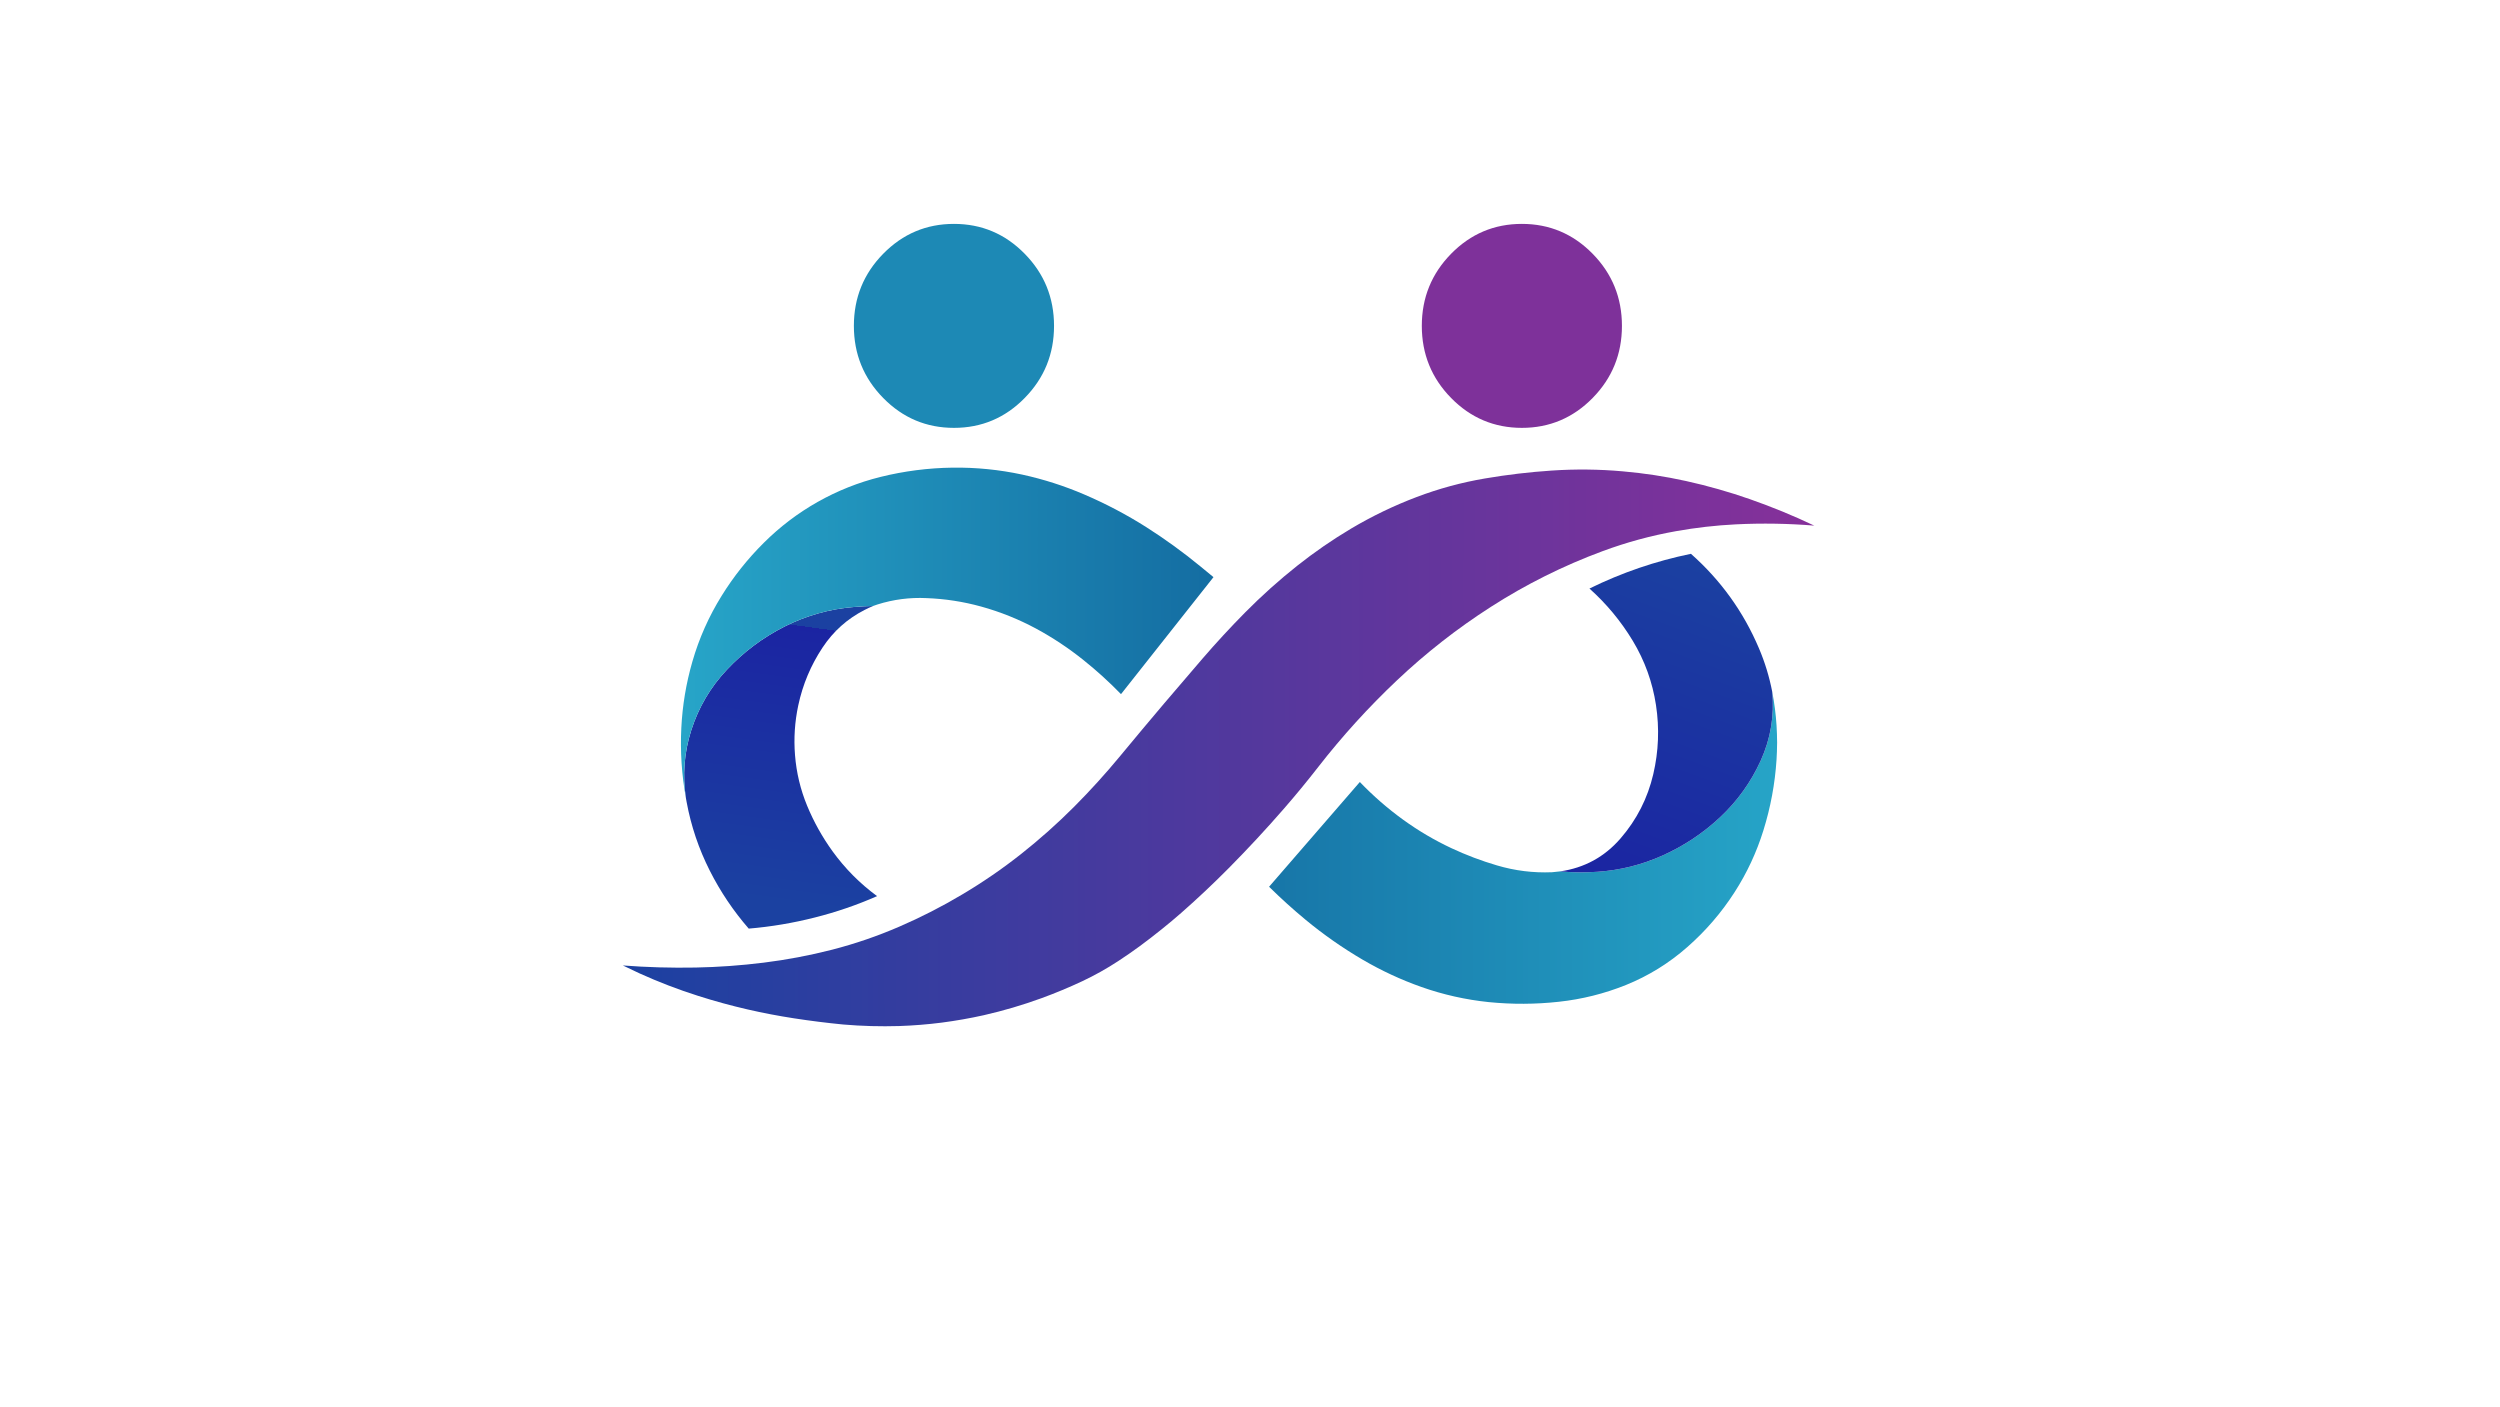
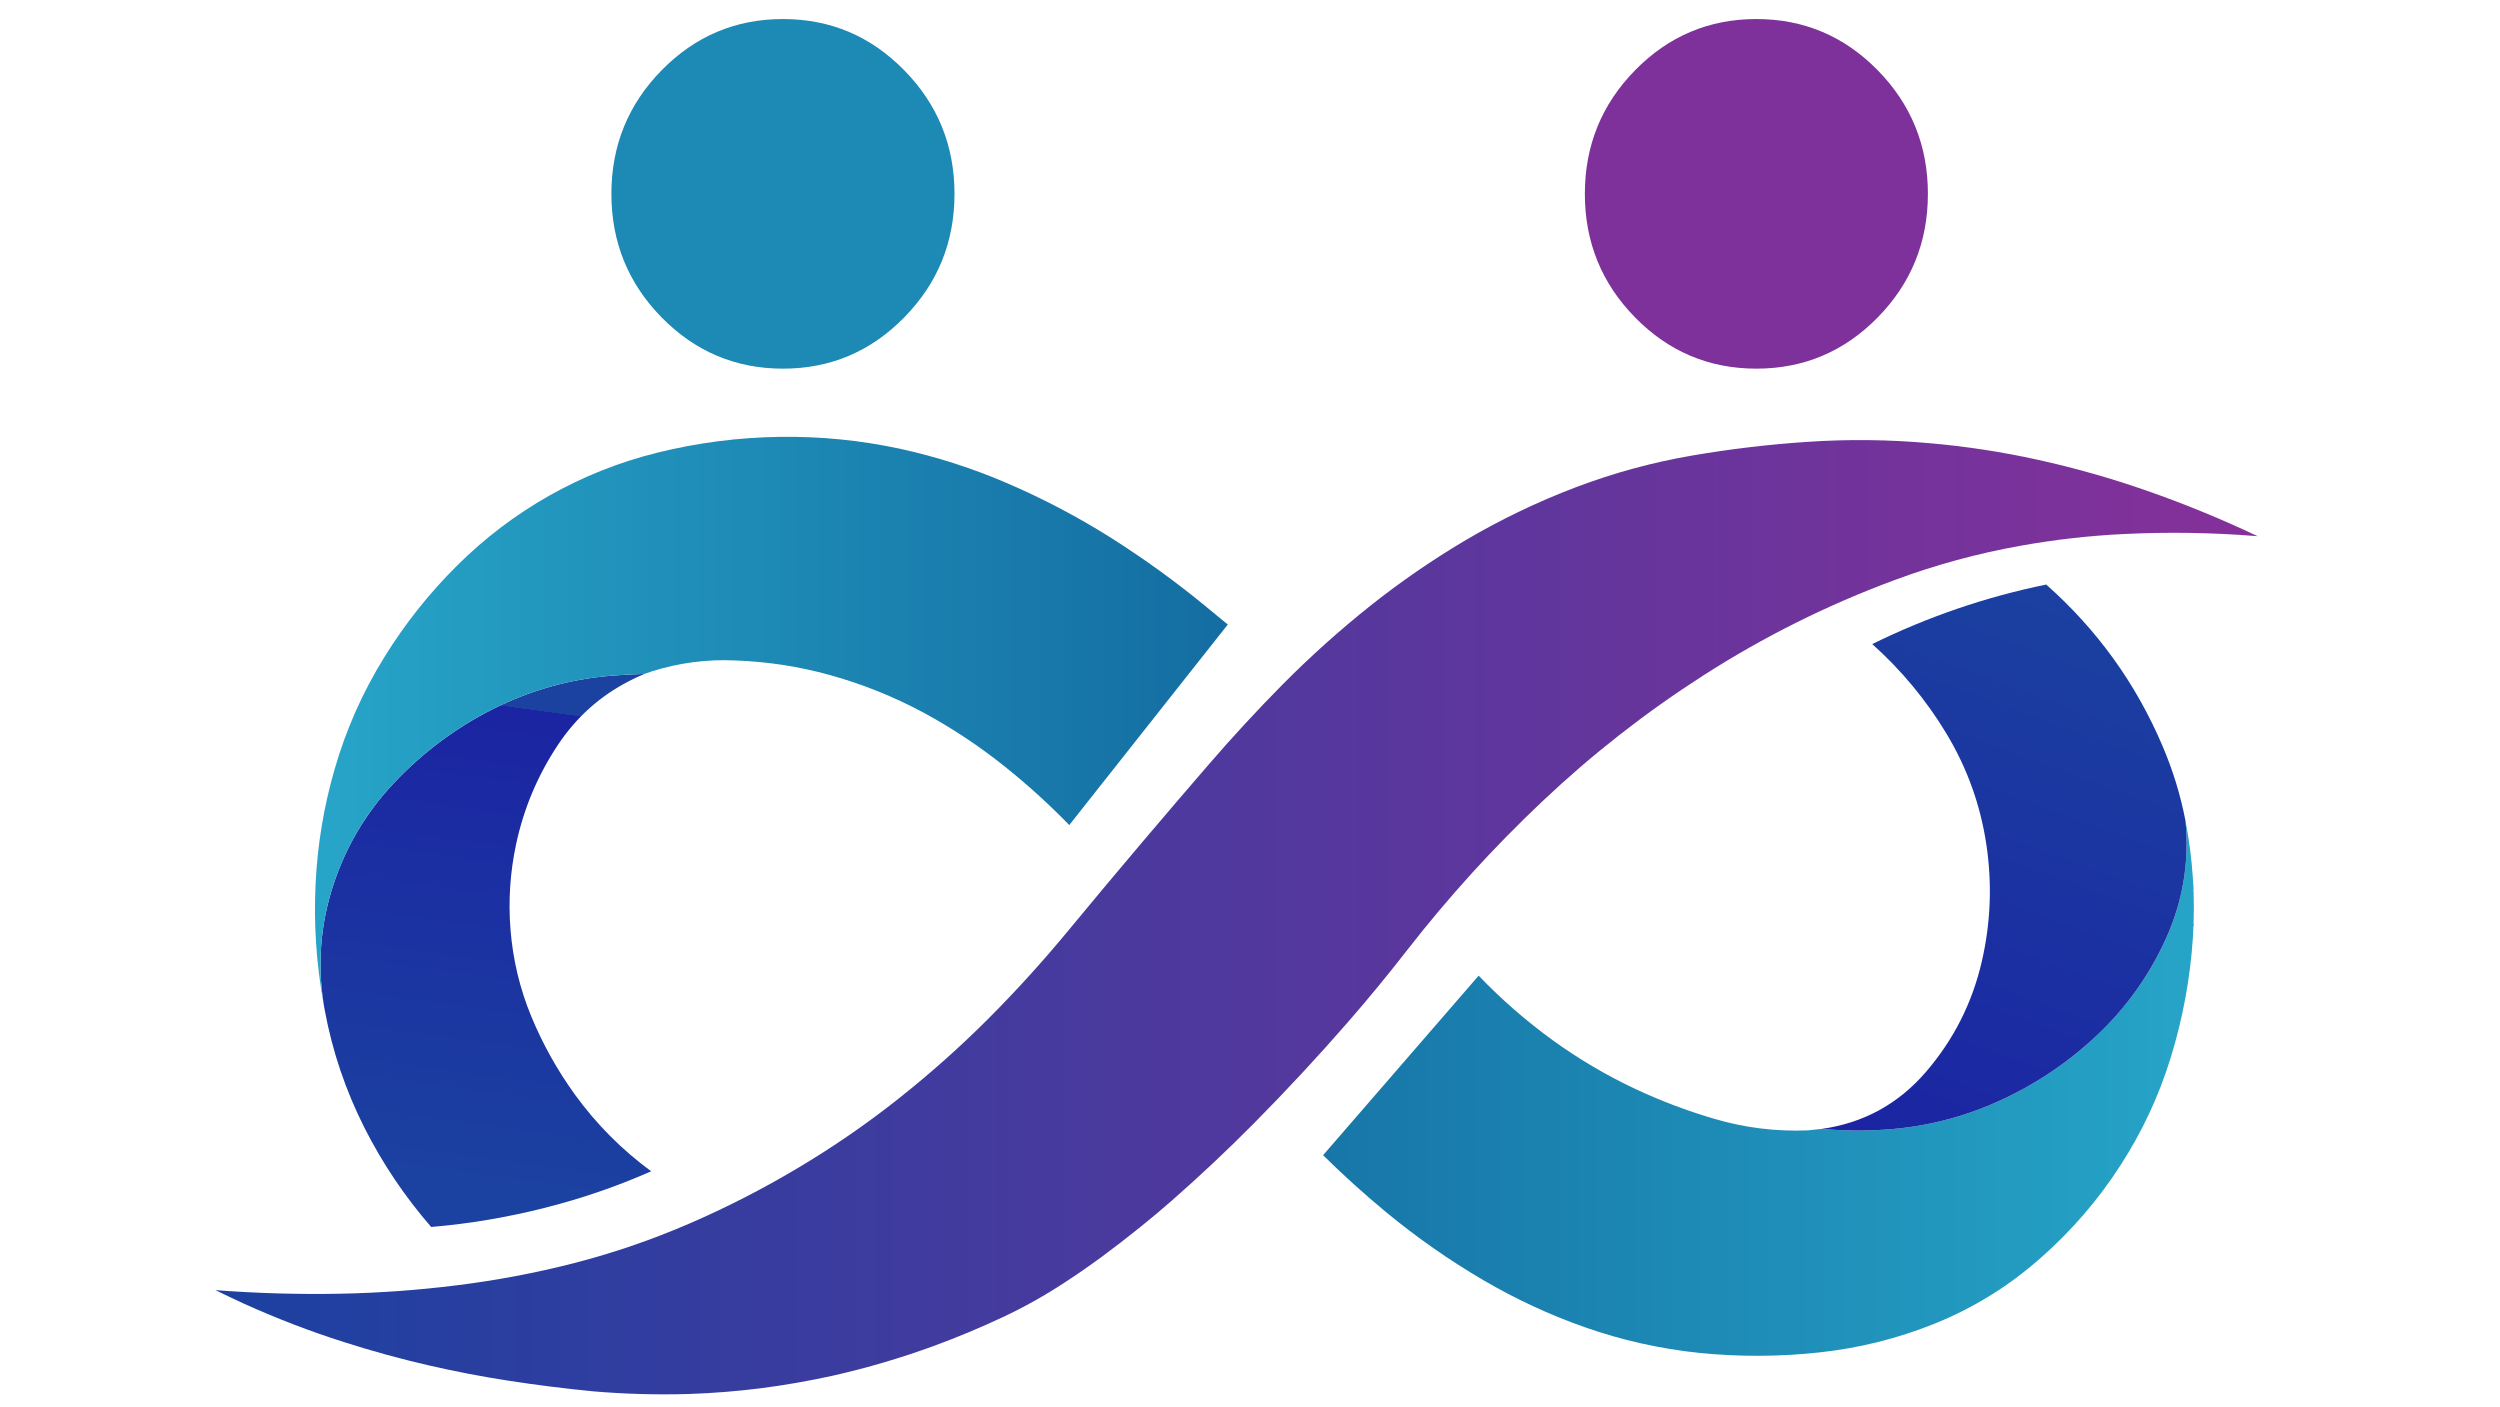
<svg xmlns="http://www.w3.org/2000/svg" xmlns:xlink="http://www.w3.org/1999/xlink" version="1.1" preserveAspectRatio="none" x="0px" y="0px" width="3840px" height="2160px" viewBox="0 0 3840 2160">
  <defs>
-     <linearGradient id="Gradient_1" gradientUnits="userSpaceOnUse" x1="1183.513" y1="1384.7" x2="1240.987" y2="963" spreadMethod="pad">
+     <linearGradient id="Gradient_1" gradientUnits="userSpaceOnUse" x1="719.6" y1="1813.2" x2="818.1" y2="1090.4" spreadMethod="pad">
      <stop offset="0%" stop-color="#1B41A1" />
      <stop offset="100%" stop-color="#1B24A2" />
      <stop offset="100%" stop-color="#1B41A1" />
      <stop offset="100%" stop-color="#1B41A1" />
    </linearGradient>
-     <linearGradient id="Gradient_2" gradientUnits="userSpaceOnUse" x1="1045.925" y1="975.1" x2="1863.775" y2="975.1" spreadMethod="pad">
+     <linearGradient id="Gradient_2" gradientUnits="userSpaceOnUse" x1="483.788" y1="1111.15" x2="1885.613" y2="1111.15" spreadMethod="pad">
      <stop offset="0%" stop-color="#27A5C8" />
      <stop offset="100%" stop-color="#146DA2" />
    </linearGradient>
-     <linearGradient id="Gradient_3" gradientUnits="userSpaceOnUse" x1="1948.175" y1="1301.95" x2="2729.325" y2="1301.95" spreadMethod="pad">
+     <linearGradient id="Gradient_3" gradientUnits="userSpaceOnUse" x1="2030.287" y1="1671.35" x2="3369.213" y2="1671.35" spreadMethod="pad">
      <stop offset="0%" stop-color="#1776A8" />
      <stop offset="100%" stop-color="#26A4C7" />
      <stop offset="100%" stop-color="#1B41A1" />
      <stop offset="100%" stop-color="#1B41A1" />
    </linearGradient>
-     <linearGradient id="Gradient_4" gradientUnits="userSpaceOnUse" x1="2632.137" y1="858.312" x2="2449.363" y2="1359.688" spreadMethod="pad">
+     <linearGradient id="Gradient_4" gradientUnits="userSpaceOnUse" x1="3202.637" y1="910.963" x2="2889.363" y2="1770.338" spreadMethod="pad">
      <stop offset="0%" stop-color="#1B41A1" />
      <stop offset="100%" stop-color="#1B24A2" />
      <stop offset="100%" stop-color="#1B41A1" />
      <stop offset="100%" stop-color="#1B41A1" />
    </linearGradient>
-     <linearGradient id="Gradient_5" gradientUnits="userSpaceOnUse" x1="956.638" y1="1148.65" x2="2786.663" y2="1148.65" spreadMethod="pad">
+     <linearGradient id="Gradient_5" gradientUnits="userSpaceOnUse" x1="330.712" y1="1408.6" x2="3467.488" y2="1408.6" spreadMethod="pad">
      <stop offset="0%" stop-color="#1B41A1" />
      <stop offset="100%" stop-color="#86309A" />
      <stop offset="100%" stop-color="#1B41A1" />
      <stop offset="100%" stop-color="#1B41A1" />
    </linearGradient>
    <g id="Layer3_0_FILL">
-       <path fill="url(#Gradient_1)" stroke="none" d=" M 1327.75 937 Q 1334.45 933.5 1341.2 930.75 1326.35 931.1 1311.55 932.35 1255.4 937 1205.25 962.3 1155 987.75 1116.45 1028.75 1078.7 1068.85 1061.85 1121.45 1045.4 1172.9 1053.65 1226.35 1054.1 1229.15 1054.65 1231.9 1064.85 1287.2 1090.3 1337.5 1114.65 1385.65 1150.05 1426.35 1201.5 1422 1251.45 1409.3 1300.8 1396.9 1347.2 1376.45 1307.75 1347.5 1278.95 1307.8 1255.25 1275.05 1239.8 1237.75 1224.35 1200.35 1221.15 1159.95 1218.05 1121.3 1226.15 1083.4 1236.4 1035.35 1263.55 994.45 1288.3 957.2 1327.75 937 Z" />
-       <path fill="url(#Gradient_2)" stroke="none" d=" M 1570.2 729 Q 1517.3 717.6 1463.1 718.3 1406.9 719.05 1352.45 732.55 1301.6 745.2 1255.85 771 1210.35 796.75 1173.2 833.75 1135.95 870.75 1108.35 915.3 1078.9 962.75 1063.5 1016.2 1049.05 1066.25 1046.5 1118.25 1043.8 1172.7 1053.65 1226.35 1045.4 1172.9 1061.85 1121.45 1078.7 1068.85 1116.45 1028.75 1155 987.75 1205.25 962.3 1255.4 937 1311.55 932.35 1326.35 931.1 1341.2 930.75 1344.5 929.6 1347.8 928.45 1384.65 916.85 1423.1 918.7 1465.9 920.3 1507.15 931.7 1551.15 943.9 1591.25 965.45 1629.9 986.35 1664.25 1013.9 1694.7 1038.25 1721.85 1066.2 L 1863.9 886.5 Q 1853.9 878.15 1843.8 869.95 1804 837.25 1760.55 809.6 1715 780.75 1665.35 759.5 1619.35 739.75 1570.2 729 Z" />
-       <path fill="#1D89B5" stroke="none" d=" M 1573.95 389.8 Q 1528.95 343.9 1465.3 343.9 1401.65 343.9 1356.6 389.8 1311.55 435.7 1311.55 500.55 1311.55 565.4 1356.6 611.3 1401.65 657.2 1465.3 657.2 1528.95 657.2 1573.95 611.3 1619 565.4 1619 500.55 1619 435.7 1573.95 389.8 Z" />
-       <path fill="#7E319A" stroke="none" d=" M 2446.3 389.8 Q 2401.25 343.9 2337.6 343.9 2273.95 343.9 2228.9 389.8 2183.9 435.7 2183.9 500.55 2183.9 565.4 2228.9 611.3 2273.95 657.2 2337.6 657.2 2401.25 657.2 2446.3 611.3 2491.3 565.4 2491.3 500.55 2491.3 435.7 2446.3 389.8 Z" />
-       <path fill="url(#Gradient_3)" stroke="none" d=" M 2728.75 1166.95 Q 2732.15 1114.1 2722.1 1062.4 2727.4 1117.55 2704.55 1168.1 2681.95 1217.95 2641.9 1255.45 2602.5 1292.25 2553.25 1314.25 2505.8 1335.5 2453.85 1339.05 2425.05 1341.1 2396.3 1338.45 2390.1 1339.1 2383.9 1339.75 2340.75 1341.55 2299.3 1329.25 2263.4 1318.7 2229.5 1302.85 2190.35 1284.5 2155.1 1259 2119.3 1233.05 2088.7 1201.15 L 1949.3 1362.05 Q 1976.25 1388.65 2005.55 1412.9 2046.9 1447.1 2093.4 1474.3 2136.4 1499.4 2183.25 1516 2233.7 1533.75 2286.85 1539.25 2340.6 1544.6 2394.1 1538.75 2447.55 1533 2497.45 1512.95 2549.45 1491.9 2591.7 1454.7 2633.95 1417.65 2664.3 1370.45 2692.85 1326.1 2708.6 1275.45 2725.15 1222.3 2728.75 1166.95 Z" />
-       <path fill="url(#Gradient_4)" stroke="none" d=" M 2722.1 1062.4 Q 2715.45 1027.9 2701.65 995.55 2665.9 911.45 2597.3 850.65 2515.95 867.35 2441.4 904 2480.7 939.15 2507.9 984.2 2535.55 1030.1 2543.6 1083.05 2551.7 1136.5 2539.45 1189.05 2526.5 1244.6 2489.3 1287.65 2452.25 1330.5 2396.3 1338.45 2425.05 1341.1 2453.85 1339.05 2505.8 1335.5 2553.25 1314.25 2602.5 1292.25 2641.9 1255.45 2681.95 1217.95 2704.55 1168.1 2727.4 1117.55 2722.1 1062.4 Z" />
+       <path fill="url(#Gradient_1)" stroke="none" d=" M 604.7 1203.1 Q 540 1271.85 511.1 1362 482.9 1450.2 497.05 1541.8 497.8 1546.6 498.75 1551.35 516.25 1646.1 559.85 1732.35 601.6 1814.85 662.3 1884.65 750.45 1877.15 836.1 1855.4 920.7 1834.15 1000.2 1799.1 932.6 1749.45 883.2 1681.45 842.6 1625.3 816.1 1561.35 789.65 1497.25 784.15 1428 778.85 1361.75 792.7 1296.8 810.3 1214.45 856.85 1144.3 899.25 1080.45 966.85 1045.85 978.35 1039.85 989.9 1035.15 964.45 1035.75 939.1 1037.9 842.85 1045.85 756.9 1089.2 670.75 1132.85 604.7 1203.1 Z" />
+       <path fill="url(#Gradient_2)" stroke="none" d=" M 1545.55 741.6 Q 1466.7 707.75 1382.45 689.3 1291.75 669.8 1198.85 671 1102.55 672.25 1009.2 695.4 922.05 717.1 843.65 761.3 765.65 805.45 701.95 868.85 638.1 932.3 590.8 1008.65 540.3 1090 513.95 1181.6 489.15 1267.4 484.8 1356.5 480.15 1449.85 497.05 1541.8 482.9 1450.2 511.1 1362 540 1271.85 604.7 1203.1 670.75 1132.85 756.9 1089.2 842.85 1045.85 939.1 1037.9 964.45 1035.75 989.9 1035.15 995.6 1033.15 1001.25 1031.2 1064.4 1011.3 1130.3 1014.5 1203.65 1017.25 1274.35 1036.75 1349.8 1057.7 1418.55 1094.6 1484.75 1130.45 1543.65 1177.65 1595.85 1219.4 1642.4 1267.3 L 1885.85 959.3 Q 1868.75 945 1851.4 930.9 1783.2 874.85 1708.7 827.5 1630.65 778.05 1545.55 741.6 Z" />
+       <path fill="#1D89B5" stroke="none" d=" M 1466.1 297.75 Q 1466.1 186.6 1388.85 107.9 1311.75 29.25 1202.65 29.25 1093.55 29.25 1016.3 107.9 939.1 186.6 939.1 297.75 939.1 408.9 1016.3 487.6 1093.55 566.25 1202.65 566.25 1311.75 566.25 1388.85 487.6 1466.1 408.9 1466.1 297.75 Z" />
+       <path fill="url(#Gradient_3)" stroke="none" d=" M 3356.9 1260.8 Q 3365.95 1355.35 3326.8 1441.95 3288.05 1527.4 3219.4 1591.7 3151.85 1654.75 3067.45 1692.5 2986.1 1728.9 2897.1 1735 2847.7 1738.5 2798.45 1733.95 2787.8 1735.1 2777.2 1736.2 2703.2 1739.3 2632.15 1718.2 2570.65 1700.1 2512.55 1672.95 2445.4 1641.5 2385 1597.8 2323.65 1553.3 2271.2 1498.6 L 2032.25 1774.4 Q 2078.45 1820 2128.65 1861.55 2199.55 1920.2 2279.25 1966.8 2352.95 2009.85 2433.25 2038.3 2519.75 2068.7 2610.85 2078.15 2702.95 2087.3 2794.65 2077.3 2886.3 2067.45 2971.8 2033.05 3060.95 1997 3133.35 1933.2 3205.8 1869.7 3257.8 1788.8 3306.75 1712.8 3333.75 1626 3362.1 1534.85 3368.3 1440 3374.1 1349.4 3356.9 1260.8 Z" />
+       <path fill="url(#Gradient_4)" stroke="none" d=" M 3050.9 1296.2 Q 3064.8 1387.8 3043.8 1477.9 3021.6 1573.1 2957.85 1646.9 2894.35 1720.35 2798.45 1733.95 2847.7 1738.5 2897.1 1735 2986.1 1728.9 3067.45 1692.5 3151.85 1654.75 3219.4 1591.7 3288.05 1527.4 3326.8 1441.95 3365.95 1355.35 3356.9 1260.8 3345.5 1201.65 3321.8 1146.2 3260.55 1002.05 3142.95 897.85 3003.5 926.45 2875.75 989.3 2943.1 1049.55 2989.7 1126.75 3037.1 1205.45 3050.9 1296.2 Z" />
+       <path fill="#7E319A" stroke="none" d=" M 2884.15 107.9 Q 2806.9 29.25 2697.8 29.25 2588.7 29.25 2511.5 107.9 2434.35 186.6 2434.35 297.75 2434.35 408.9 2511.5 487.6 2588.7 566.25 2697.8 566.25 2806.9 566.25 2884.15 487.6 2961.25 408.9 2961.25 297.75 2961.25 186.6 2884.15 107.9 Z" />
    </g>
    <g id="Layer0_0_FILL">
-       <path fill="url(#Gradient_5)" stroke="none" d=" M 2666.4 805.4 Q 2726.75 802.45 2786.75 807.35 2738.45 784.4 2687.8 766.7 2639.75 749.9 2589.75 738.85 2541.7 728.25 2492.8 724 2438 719.1 2383.2 722.8 2331.65 726.25 2280.75 734.95 2226.95 744.1 2175.9 763.45 2123.45 783.35 2075.25 811.95 2031.95 837.75 1992.4 869.1 1950.35 902.5 1912.65 940.6 1878.65 975 1846.95 1011.75 1817.3 1046.05 1787.95 1080.7 1754.05 1120.7 1720.6 1161.2 1687 1201.9 1649.85 1239.2 1611.5 1277.6 1568.9 1311.35 1525.4 1345.8 1477.7 1374.05 1431.1 1401.8 1381.4 1423.3 1331.1 1445.1 1277.9 1458.8 1226.05 1472.05 1172.9 1478.65 1120.9 1485.15 1068.45 1486.15 1012.5 1487.2 956.7 1482.95 969.25 1489.1 982.3 1495.1 1026.15 1514.95 1072 1529.55 1110 1541.7 1148.8 1550.6 1183.9 1558.65 1219.7 1564.15 1257.25 1569.95 1295.25 1573.65 1338.15 1577.3 1381.2 1576 1414 1574.9 1446.4 1570.75 1478.95 1566.5 1510.9 1559.4 1556.15 1549.1 1599.8 1533.2 1631.65 1521.55 1662.35 1507.15 1691 1493.65 1717.55 1476.25 1734.4 1465.25 1750.7 1453.3 1768.1 1440.45 1784.95 1426.85 1799.95 1414.85 1814.3 1402.25 1852.1 1369.05 1887.6 1333.2 1931.15 1289.2 1971.75 1242.55 1999.2 1211 2024.95 1177.9 2080.2 1106.95 2145.4 1045.3 2212.25 982.05 2289.75 932.3 2370.95 880.15 2461.4 846.65 2516.65 826.15 2574.55 815.85 2620.15 807.7 2666.4 805.4 Z" />
+       <path fill="url(#Gradient_5)" stroke="none" d=" M 2776 678.7 Q 2687.6 684.6 2600.35 699.5 2508.15 715.2 2420.65 748.35 2330.75 782.5 2248.15 831.5 2173.9 875.75 2106.1 929.45 2034.05 986.7 1969.45 1052 1911.15 1111 1856.8 1174 1806 1232.75 1755.7 1292.15 1697.6 1360.7 1640.25 1430.15 1582.65 1499.9 1518.95 1563.85 1453.25 1629.65 1380.2 1687.5 1305.65 1746.55 1223.9 1795 1144 1842.55 1058.85 1879.4 972.6 1916.75 881.4 1940.25 792.55 1962.95 701.45 1974.25 612.3 1985.4 522.4 1987.15 426.5 1988.95 330.85 1981.65 352.4 1992.2 374.75 2002.45 449.9 2036.5 528.5 2061.5 593.65 2082.35 660.15 2097.6 720.3 2111.4 781.65 2120.85 846.05 2130.75 911.15 2137.1 984.7 2143.35 1058.5 2141.15 1114.7 2139.25 1170.25 2132.15 1226.05 2124.85 1280.8 2112.7 1358.35 2095.05 1433.2 2067.8 1487.75 2047.8 1540.4 2023.1 1589.5 2000 1635 1970.15 1663.9 1951.3 1691.85 1930.8 1721.65 1908.8 1750.55 1885.5 1776.25 1864.9 1800.85 1843.3 1865.65 1786.4 1926.5 1724.95 2001.15 1649.55 2070.75 1569.6 2117.8 1515.5 2161.9 1458.75 2256.6 1337.15 2368.4 1231.5 2482.95 1123.05 2615.8 1037.8 2755 948.4 2910 891 3004.7 855.85 3103.95 838.2 3182.15 824.2 3261.4 820.3 3364.85 815.2 3467.7 823.6 3384.9 784.3 3298.1 753.95 3215.7 725.15 3130 706.2 3047.65 688.05 2963.85 680.75 2869.9 672.35 2776 678.7 Z" />
    </g>
  </defs>
  <g transform="matrix( 1, 0, 0, 1, 0,0) ">
    <use xlink:href="#Layer3_0_FILL" />
  </g>
  <g transform="matrix( 1, 0, 0, 1, 0,0) ">
    <use xlink:href="#Layer0_0_FILL" />
  </g>
</svg>
